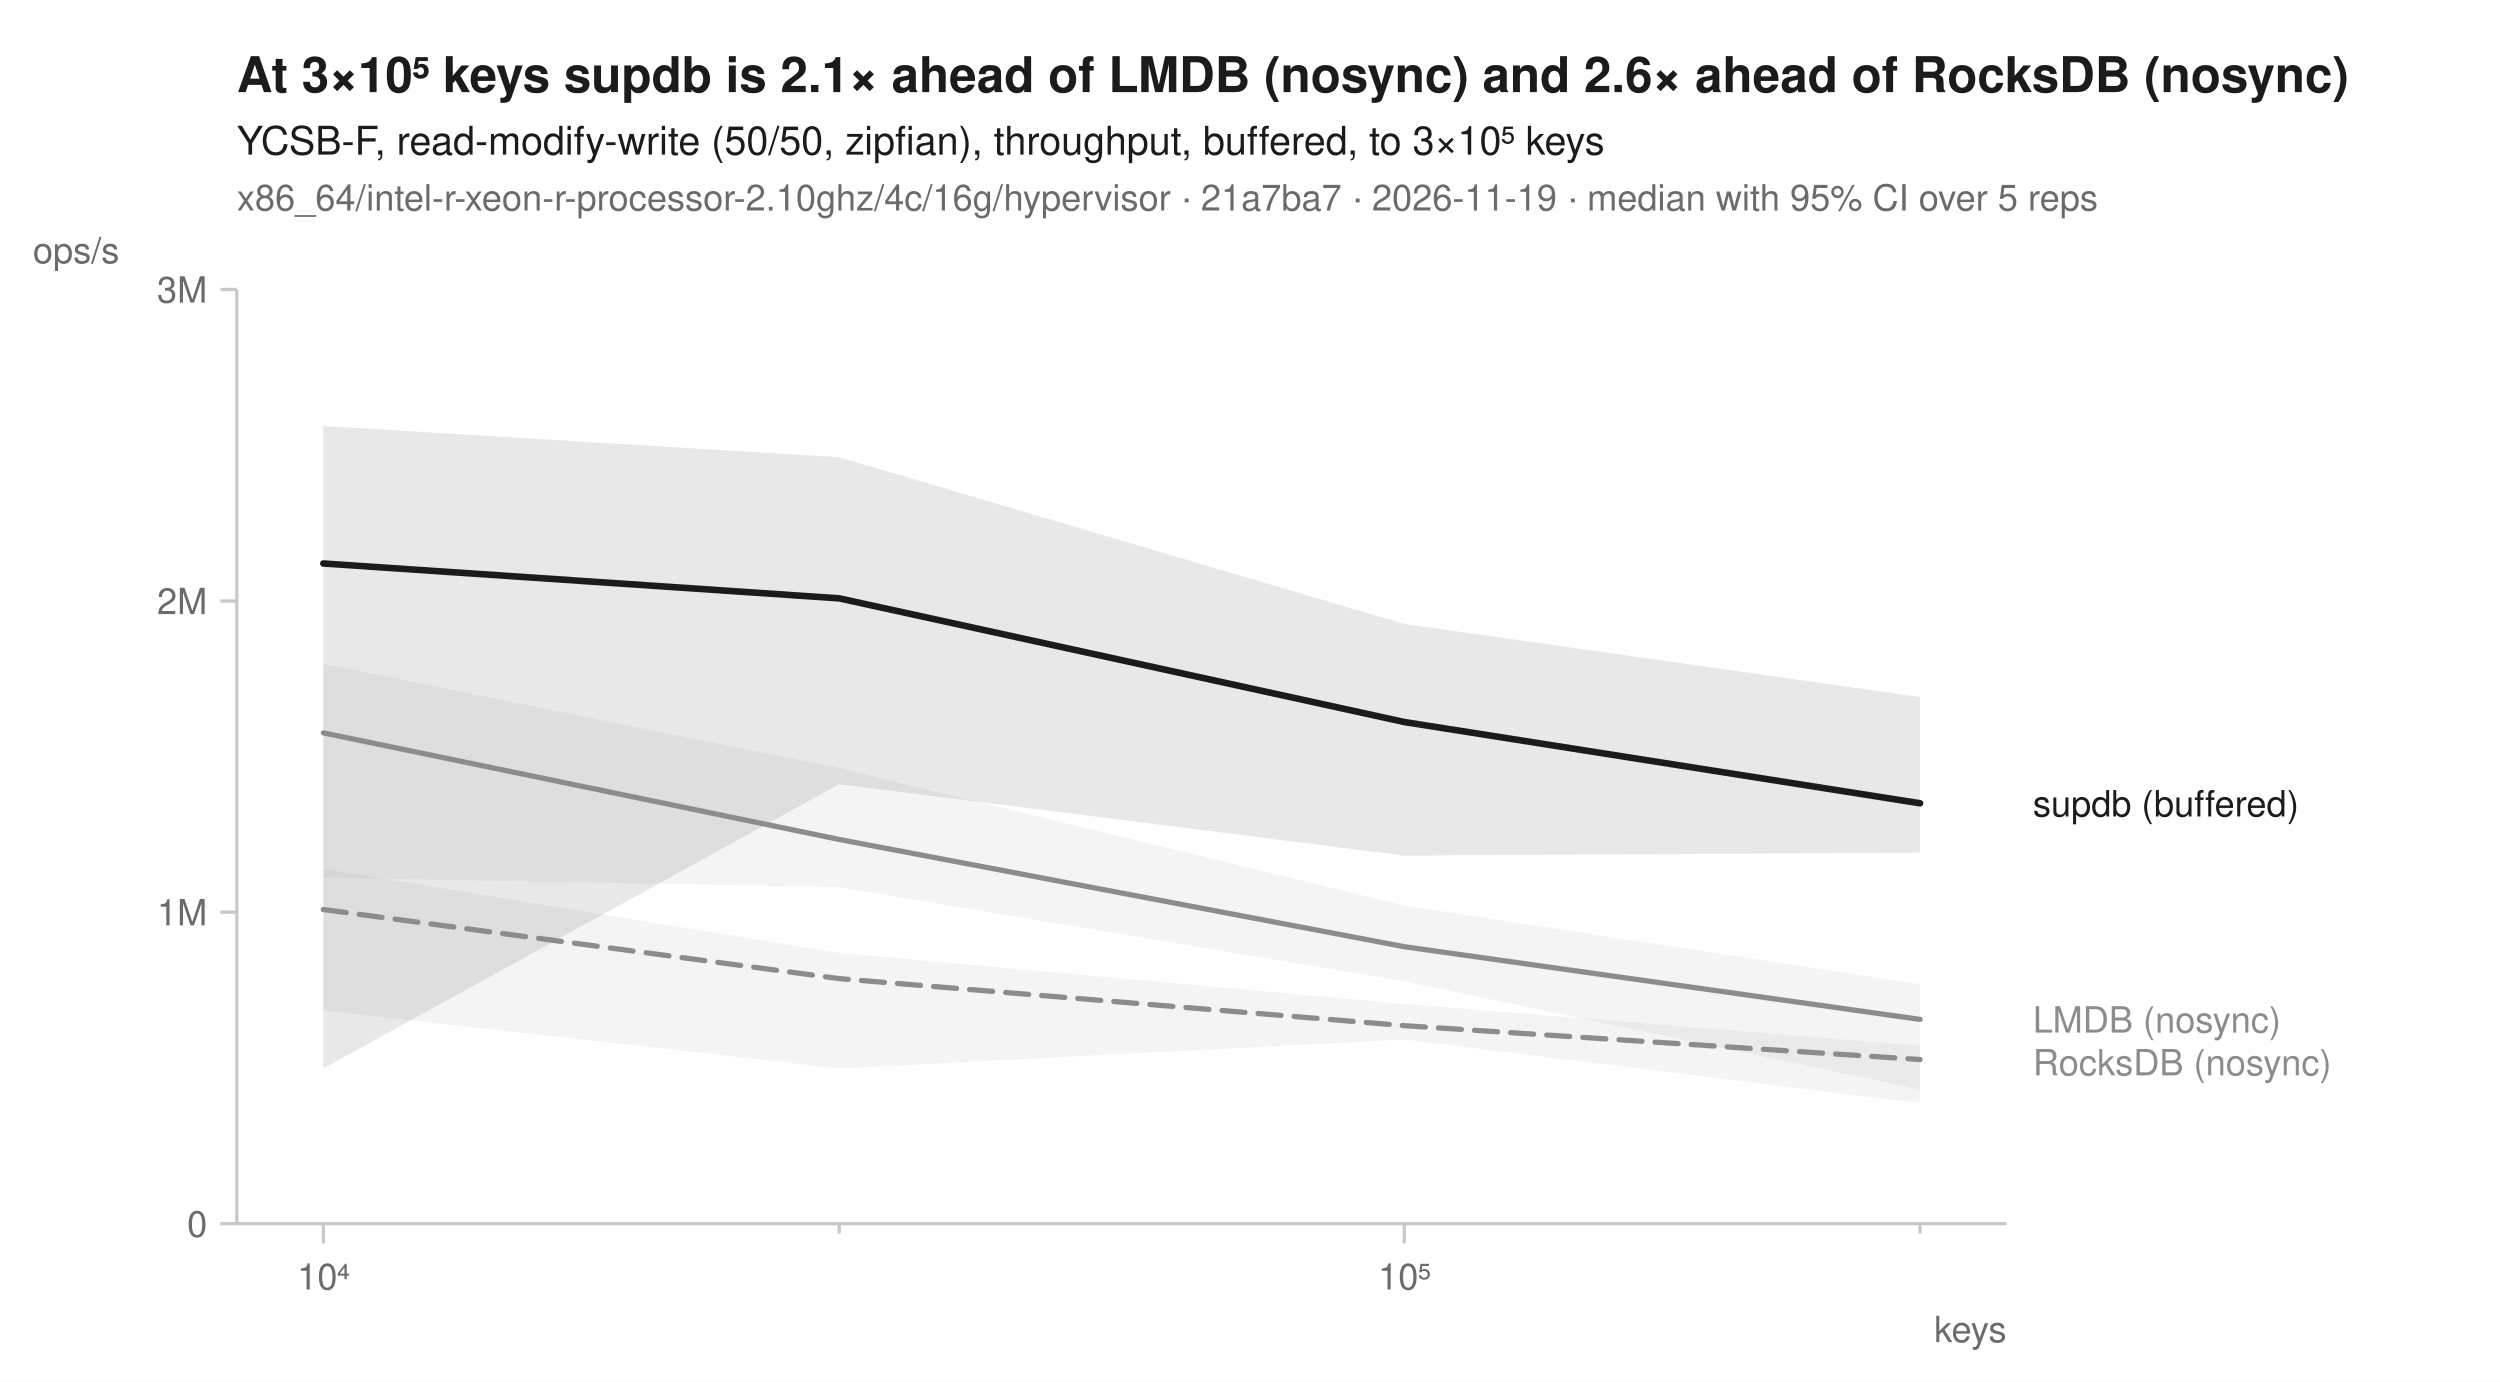
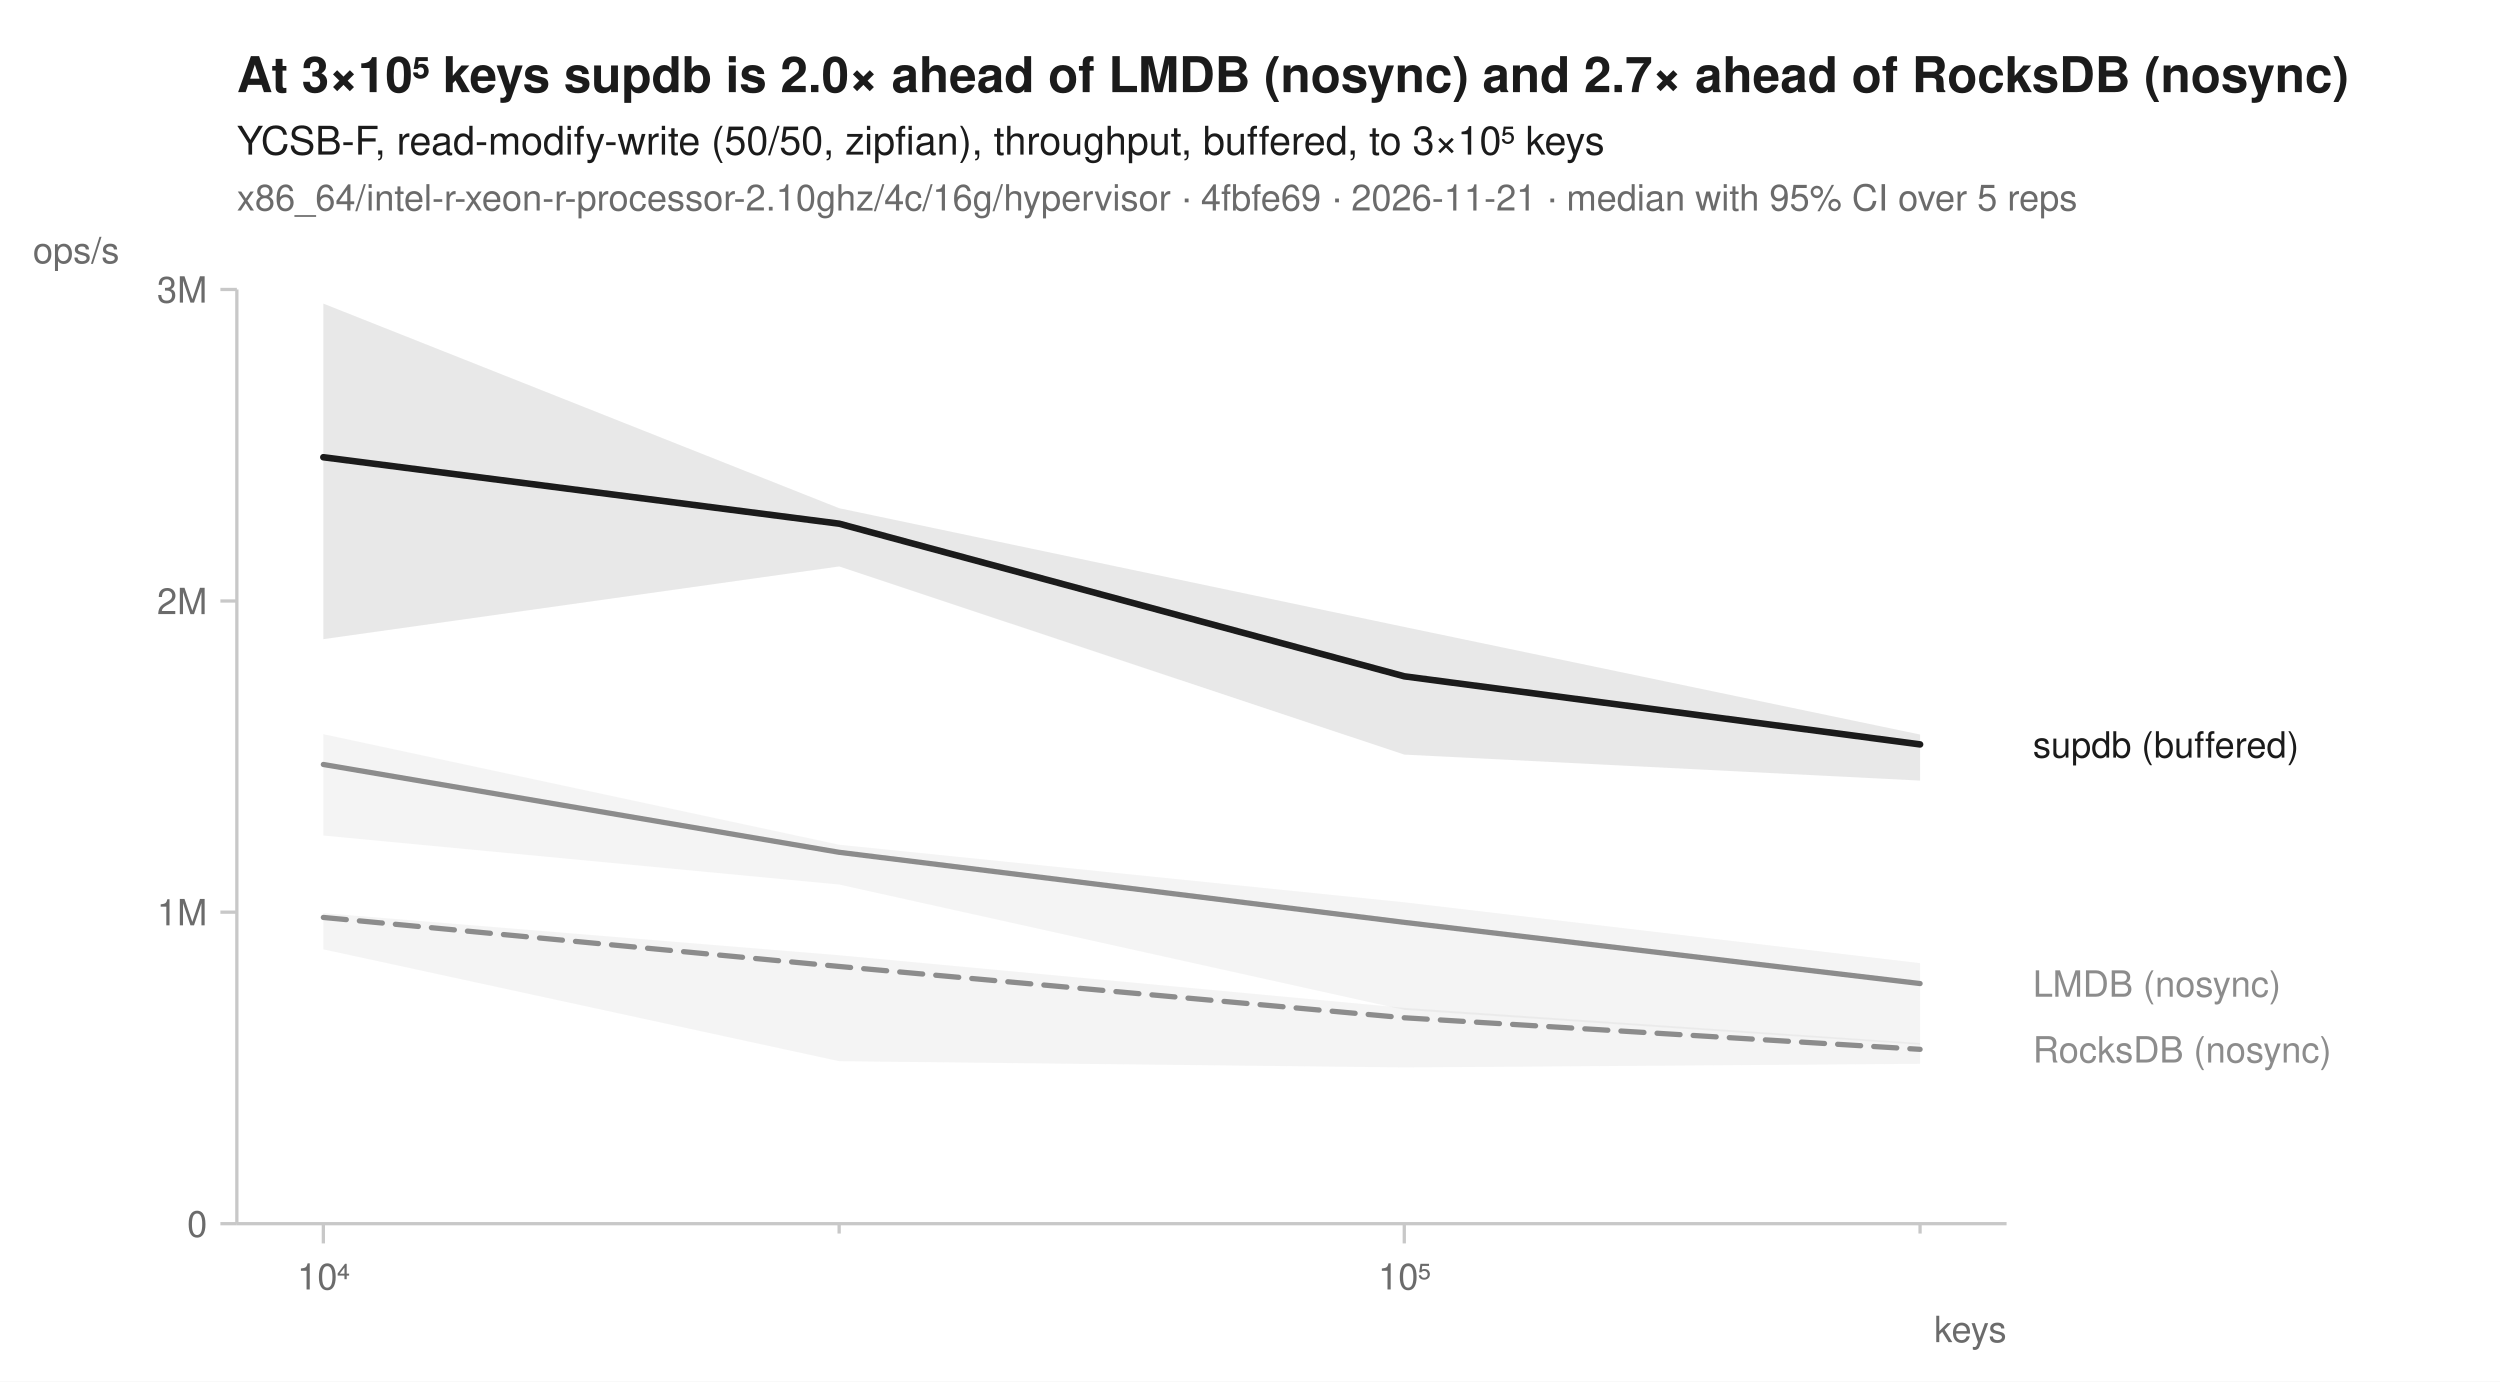
<svg xmlns="http://www.w3.org/2000/svg" width="760" height="420" viewBox="0 0 760 420" font-family="-apple-system, BlinkMacSystemFont, 'Segoe UI', Helvetica, Arial, sans-serif" fill="#1b1b1b">
  <rect width="760" height="420" fill="white" />
-   <text x="72" y="28" font-size="15" font-weight="600">At 3×10⁵ keys supdb is 2.1× ahead of LMDB (nosync) and 2.6× ahead of RocksDB (nosync)</text>
+   <text x="72" y="28" font-size="15" font-weight="600">At 3×10⁵ keys supdb is 2.0× ahead of LMDB (nosync) and 2.7× ahead of RocksDB (nosync)</text>
  <text x="72" y="47" font-size="12">YCSB-F, read-modify-write (50/50, zipfian), throughput, buffered, to 3×10⁵ keys</text>
-   <text x="72" y="64" font-size="11" fill="#6b6b6b">x86_64/intel-r-xeon-r-processor-2.10ghz/4c/16g/hypervisor · 21a7ba7 · 2026-11-19 · median with 95% CI over 5 reps</text>
+   <text x="72" y="64" font-size="11" fill="#6b6b6b">x86_64/intel-r-xeon-r-processor-2.10ghz/4c/16g/hypervisor · 4fbfe69 · 2026-11-21 · median with 95% CI over 5 reps</text>
  <line x1="72" y1="372" x2="610" y2="372" stroke="#c8c8c8" stroke-width="1" />
  <line x1="72" y1="88" x2="72" y2="372" stroke="#c8c8c8" stroke-width="1" />
  <line x1="98.3" y1="372" x2="98.3" y2="378" stroke="#c8c8c8" stroke-width="1" />
  <text x="98.3" y="392" font-size="11" text-anchor="middle" fill="#6b6b6b">10⁴</text>
  <line x1="255.1" y1="372" x2="255.1" y2="375" stroke="#c8c8c8" stroke-width="1" />
  <line x1="426.9" y1="372" x2="426.9" y2="378" stroke="#c8c8c8" stroke-width="1" />
  <text x="426.9" y="392" font-size="11" text-anchor="middle" fill="#6b6b6b">10⁵</text>
  <line x1="583.7" y1="372" x2="583.7" y2="375" stroke="#c8c8c8" stroke-width="1" />
  <text x="610" y="408" font-size="11" text-anchor="end" fill="#6b6b6b">keys</text>
  <line x1="67" y1="372.0" x2="72" y2="372.0" stroke="#c8c8c8" stroke-width="1" />
  <text x="63" y="376.0" font-size="11" text-anchor="end" fill="#6b6b6b">0</text>
  <line x1="67" y1="277.3" x2="72" y2="277.3" stroke="#c8c8c8" stroke-width="1" />
  <text x="63" y="281.3" font-size="11" text-anchor="end" fill="#6b6b6b">1M</text>
  <line x1="67" y1="182.7" x2="72" y2="182.7" stroke="#c8c8c8" stroke-width="1" />
  <text x="63" y="186.7" font-size="11" text-anchor="end" fill="#6b6b6b">2M</text>
  <line x1="67" y1="88.0" x2="72" y2="88.0" stroke="#c8c8c8" stroke-width="1" />
  <text x="63" y="92.0" font-size="11" text-anchor="end" fill="#6b6b6b">3M</text>
  <text x="10" y="80" font-size="11" text-anchor="start" fill="#6b6b6b">ops/s</text>
-   <path d="M98.3,264.1 L255.1,289.7 L426.9,305.2 L583.7,317.9 L583.7,335.4 L426.9,316.0 L255.1,324.8 L98.3,307.2 Z" fill="#8c8c8c" fill-opacity="0.10" />
-   <path d="M98.3,201.8 L255.1,233.5 L426.9,275.3 L583.7,299.2 L583.7,331.2 L426.9,298.3 L255.1,269.7 L98.3,266.8 Z" fill="#8c8c8c" fill-opacity="0.10" />
-   <path d="M98.3,129.5 L255.1,139.0 L426.9,189.7 L583.7,211.9 L583.7,259.2 L426.9,260.1 L255.1,238.4 L98.3,324.8 Z" fill="#1b1b1b" fill-opacity="0.10" />
-   <path d="M98.3,276.5 L255.1,297.5 L426.9,311.8 L583.7,322.1 " fill="none" stroke="#8c8c8c" stroke-width="1.6" stroke-linejoin="round" stroke-linecap="round" stroke-dasharray="7,4" />
-   <path d="M98.3,222.8 L255.1,255.2 L426.9,287.8 L583.7,309.9 " fill="none" stroke="#8c8c8c" stroke-width="1.6" stroke-linejoin="round" stroke-linecap="round" />
-   <path d="M98.3,171.3 L255.1,181.9 L426.9,219.5 L583.7,244.2 " fill="none" stroke="#1b1b1b" stroke-width="2" stroke-linejoin="round" stroke-linecap="round" />
-   <text x="618.0" y="248.2" font-size="11" fill="#1b1b1b">supdb (buffered)</text>
-   <text x="618.0" y="313.9" font-size="11" fill="#8c8c8c">LMDB (nosync)</text>
-   <text x="618.0" y="326.9" font-size="11" fill="#8c8c8c">RocksDB (nosync)</text>
+   <path d="M98.3,277.6 L255.1,290.4 L426.9,306.4 L583.7,317.1 L583.7,323.4 L426.9,324.5 L255.1,322.6 L98.3,288.6 Z" fill="#8c8c8c" fill-opacity="0.10" />
+   <path d="M98.3,223.2 L255.1,256.8 L426.9,274.3 L583.7,292.8 L583.7,317.6 L426.9,307.0 L255.1,268.9 L98.3,254.0 Z" fill="#8c8c8c" fill-opacity="0.10" />
+   <path d="M98.3,92.3 L255.1,154.5 L426.9,190.6 L583.7,223.3 L583.7,237.3 L426.9,229.4 L255.1,172.2 L98.3,194.3 Z" fill="#1b1b1b" fill-opacity="0.10" />
+   <path d="M98.3,278.9 L255.1,293.8 L426.9,309.4 L583.7,319.0 " fill="none" stroke="#8c8c8c" stroke-width="1.6" stroke-linejoin="round" stroke-linecap="round" stroke-dasharray="7,4" />
+   <path d="M98.3,232.4 L255.1,259.1 L426.9,280.4 L583.7,299.0 " fill="none" stroke="#8c8c8c" stroke-width="1.6" stroke-linejoin="round" stroke-linecap="round" />
+   <path d="M98.3,139.0 L255.1,159.2 L426.9,205.6 L583.7,226.3 " fill="none" stroke="#1b1b1b" stroke-width="2" stroke-linejoin="round" stroke-linecap="round" />
+   <text x="618.0" y="230.3" font-size="11" fill="#1b1b1b">supdb (buffered)</text>
+   <text x="618.0" y="303.0" font-size="11" fill="#8c8c8c">LMDB (nosync)</text>
+   <text x="618.0" y="323.0" font-size="11" fill="#8c8c8c">RocksDB (nosync)</text>
</svg>
